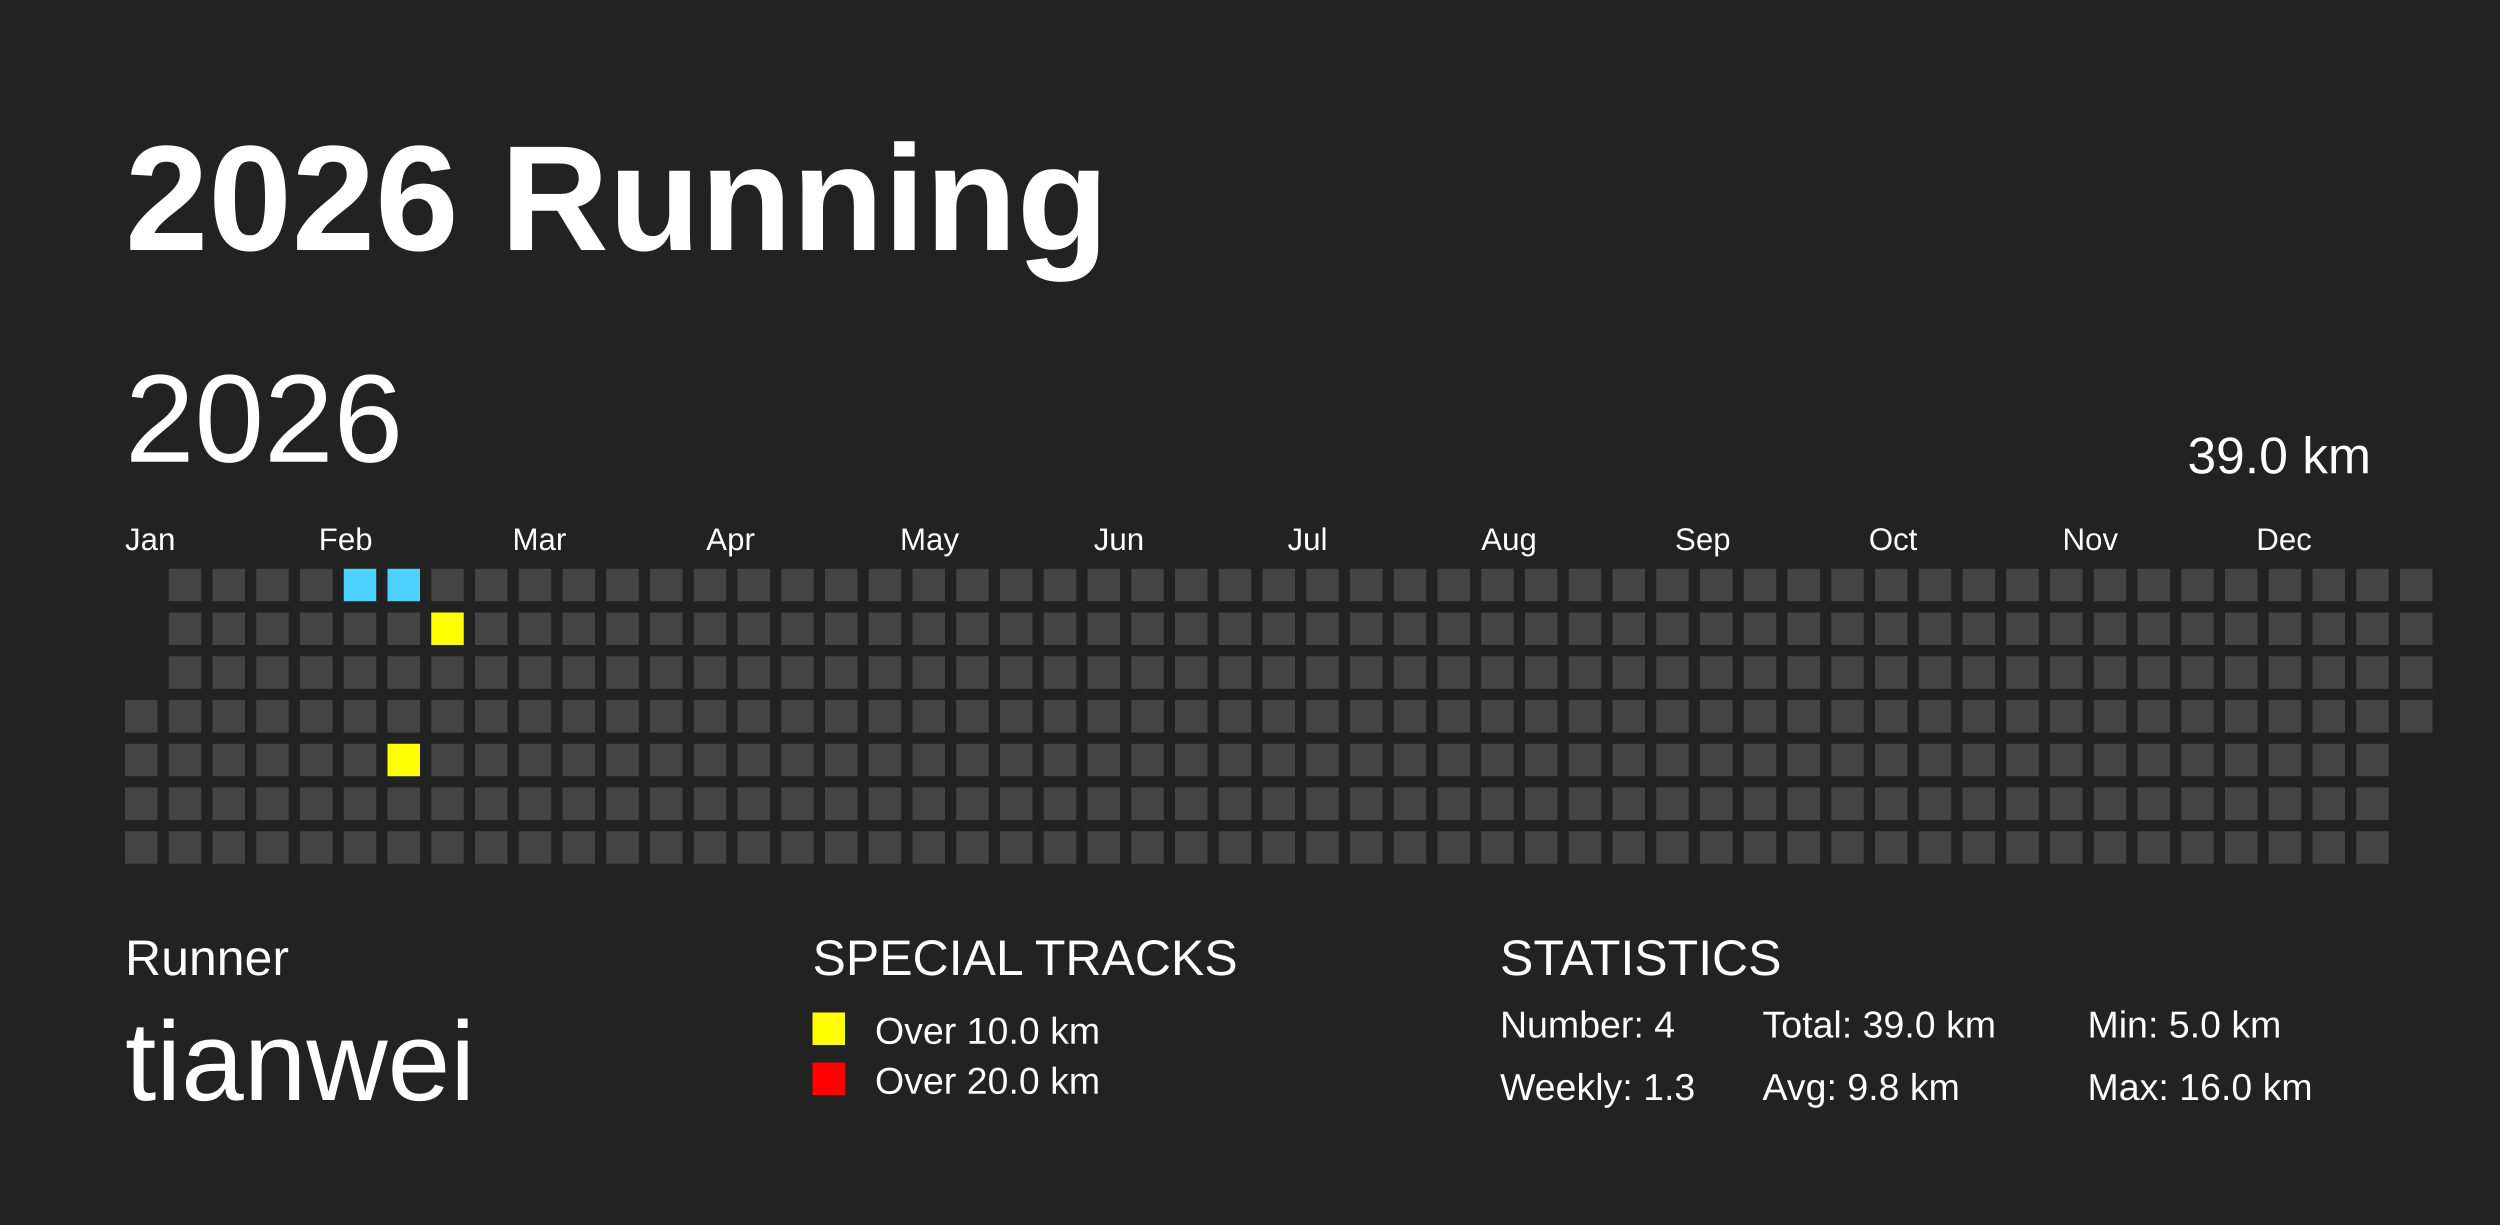
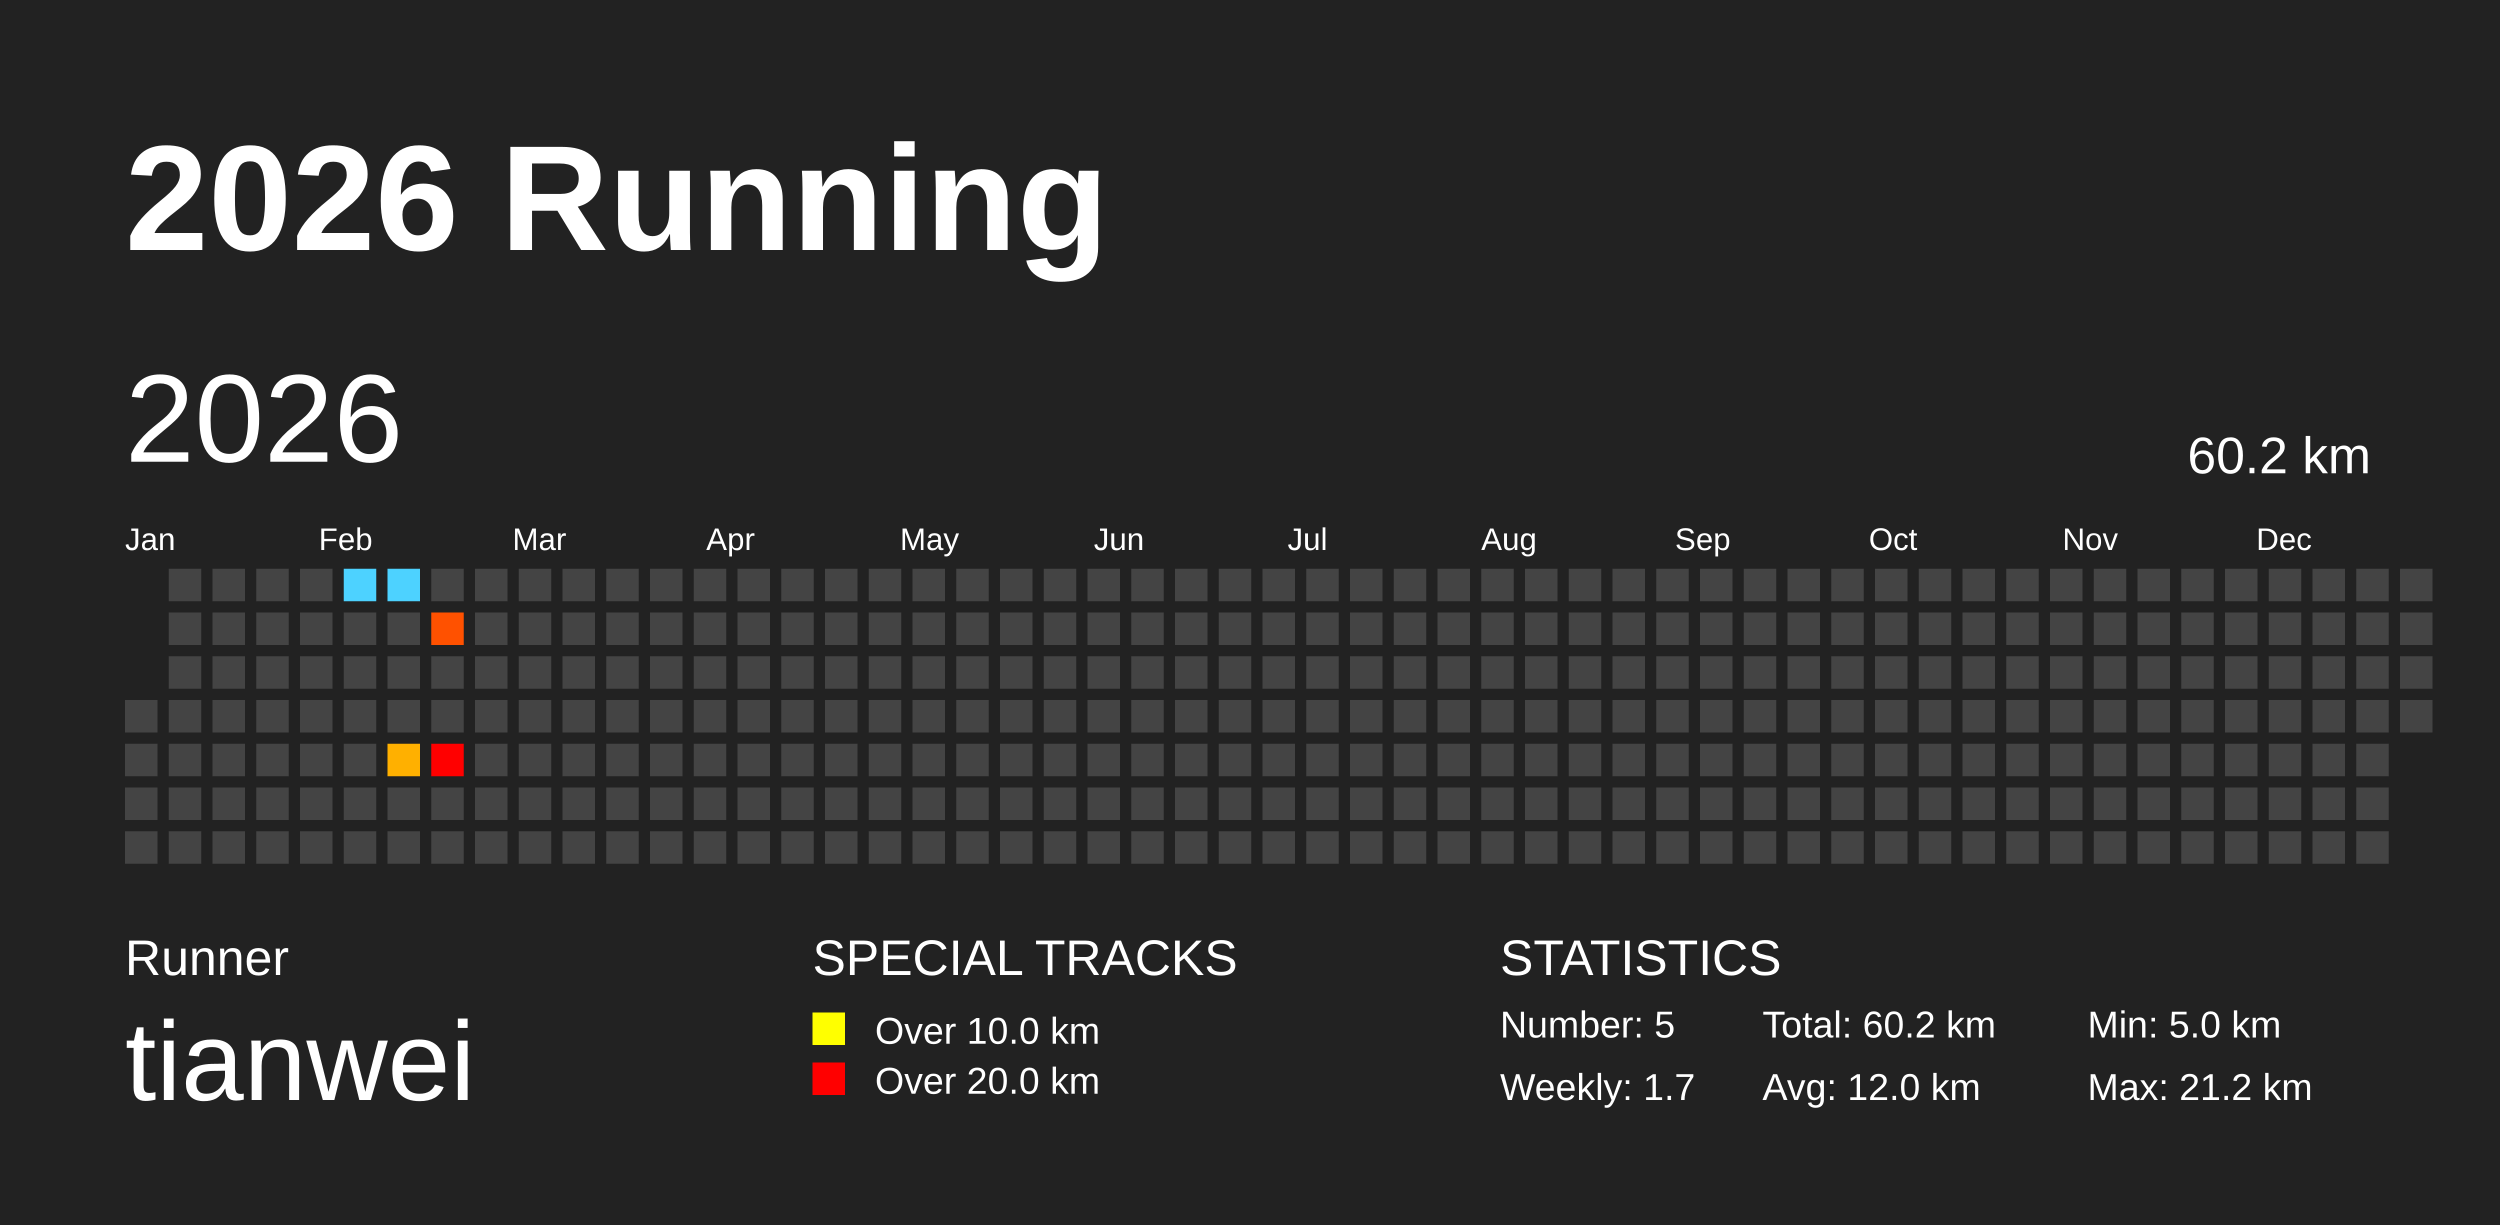
<svg xmlns="http://www.w3.org/2000/svg" baseProfile="full" height="98mm" version="1.1" viewBox="0,0,200,98" width="200mm">
  <defs />
  <rect fill="#222222" height="98" width="200" x="0" y="0" />
  <text fill="#FFFFFF" style="font-size:12px; font-family:Arial; font-weight:bold;" x="10" y="20">2026 Running</text>
  <text fill="#FFFFFF" style="font-size:4px; font-family:Arial" x="10" y="78">Runner</text>
  <text fill="#FFFFFF" style="font-size:9px; font-family:Arial" x="10" y="88">tianwei</text>
  <text fill="#FFFFFF" style="font-size:4px; font-family:Arial" x="65" y="78">SPECIAL TRACKS</text>
  <rect fill="yellow" height="2.6" width="2.6" x="65" y="81" />
  <text fill="#FFFFFF" style="font-size:3px; font-family:Arial" x="70" y="83.5">Over 10.0 km</text>
  <rect fill="red" height="2.6" width="2.6" x="65" y="85" />
  <text fill="#FFFFFF" style="font-size:3px; font-family:Arial" x="70" y="87.5">Over 20.0 km</text>
  <text fill="#FFFFFF" style="font-size:4px; font-family:Arial" x="120" y="78">STATISTICS</text>
-   <text fill="#FFFFFF" style="font-size:3px; font-family:Arial" x="120" y="83">Number: 4</text>
-   <text fill="#FFFFFF" style="font-size:3px; font-family:Arial" x="120" y="88">Weekly: 1.3</text>
-   <text fill="#FFFFFF" style="font-size:3px; font-family:Arial" x="141" y="83">Total: 39.0 km</text>
-   <text fill="#FFFFFF" style="font-size:3px; font-family:Arial" x="141" y="88">Avg: 9.8 km</text>
+   <text fill="#FFFFFF" style="font-size:3px; font-family:Arial" x="120" y="83">Number: 5</text>
+   <text fill="#FFFFFF" style="font-size:3px; font-family:Arial" x="120" y="88">Weekly: 1.7</text>
+   <text fill="#FFFFFF" style="font-size:3px; font-family:Arial" x="141" y="83">Total: 60.2 km</text>
+   <text fill="#FFFFFF" style="font-size:3px; font-family:Arial" x="141" y="88">Avg: 12.0 km</text>
  <text fill="#FFFFFF" style="font-size:3px; font-family:Arial" x="167" y="83">Min: 5.0 km</text>
-   <text fill="#FFFFFF" style="font-size:3px; font-family:Arial" x="167" y="88">Max: 16.0 km</text>
+   <text fill="#FFFFFF" style="font-size:3px; font-family:Arial" x="167" y="88">Max: 21.2 km</text>
  <text dominant-baseline="hanging" fill="#FFFFFF" style="font-size:10.0px; font-family:Arial;" x="10" y="30">2026</text>
-   <text dominant-baseline="hanging" fill="#FFFFFF" style="font-size:4.125px; font-family:Arial;" x="175" y="35">39.0 km</text>
+   <text dominant-baseline="hanging" fill="#FFFFFF" style="font-size:4.125px; font-family:Arial;" x="175" y="35">60.2 km</text>
  <text fill="#FFFFFF" style="font-size:2.5px; font-family:Arial" x="10.0" y="44">Jan</text>
  <text fill="#FFFFFF" style="font-size:2.5px; font-family:Arial" x="25.5" y="44">Feb</text>
  <text fill="#FFFFFF" style="font-size:2.5px; font-family:Arial" x="41.0" y="44">Mar</text>
  <text fill="#FFFFFF" style="font-size:2.5px; font-family:Arial" x="56.5" y="44">Apr</text>
  <text fill="#FFFFFF" style="font-size:2.5px; font-family:Arial" x="72.0" y="44">May</text>
  <text fill="#FFFFFF" style="font-size:2.5px; font-family:Arial" x="87.5" y="44">Jun</text>
  <text fill="#FFFFFF" style="font-size:2.5px; font-family:Arial" x="103.0" y="44">Jul</text>
  <text fill="#FFFFFF" style="font-size:2.5px; font-family:Arial" x="118.5" y="44">Aug</text>
  <text fill="#FFFFFF" style="font-size:2.5px; font-family:Arial" x="134.0" y="44">Sep</text>
  <text fill="#FFFFFF" style="font-size:2.5px; font-family:Arial" x="149.5" y="44">Oct</text>
  <text fill="#FFFFFF" style="font-size:2.5px; font-family:Arial" x="165.0" y="44">Nov</text>
  <text fill="#FFFFFF" style="font-size:2.5px; font-family:Arial" x="180.5" y="44">Dec</text>
  <rect fill="#444444" height="2.6" width="2.6" x="10.0" y="56.0" />
  <rect fill="#444444" height="2.6" width="2.6" x="10.0" y="59.5" />
  <rect fill="#444444" height="2.6" width="2.6" x="10.0" y="63.0" />
  <rect fill="#444444" height="2.6" width="2.6" x="10.0" y="66.5" />
  <rect fill="#444444" height="2.6" width="2.6" x="13.5" y="45.5" />
  <rect fill="#444444" height="2.6" width="2.6" x="13.5" y="49.0" />
  <rect fill="#444444" height="2.6" width="2.6" x="13.5" y="52.5" />
  <rect fill="#444444" height="2.6" width="2.6" x="13.5" y="56.0" />
  <rect fill="#444444" height="2.6" width="2.6" x="13.5" y="59.5" />
  <rect fill="#444444" height="2.6" width="2.6" x="13.5" y="63.0" />
  <rect fill="#444444" height="2.6" width="2.6" x="13.5" y="66.5" />
  <rect fill="#444444" height="2.6" width="2.6" x="17.0" y="45.5" />
  <rect fill="#444444" height="2.6" width="2.6" x="17.0" y="49.0" />
  <rect fill="#444444" height="2.6" width="2.6" x="17.0" y="52.5" />
  <rect fill="#444444" height="2.6" width="2.6" x="17.0" y="56.0" />
  <rect fill="#444444" height="2.6" width="2.6" x="17.0" y="59.5" />
  <rect fill="#444444" height="2.6" width="2.6" x="17.0" y="63.0" />
  <rect fill="#444444" height="2.6" width="2.6" x="17.0" y="66.5" />
  <rect fill="#444444" height="2.6" width="2.6" x="20.5" y="45.5" />
  <rect fill="#444444" height="2.6" width="2.6" x="20.5" y="49.0" />
  <rect fill="#444444" height="2.6" width="2.6" x="20.5" y="52.5" />
  <rect fill="#444444" height="2.6" width="2.6" x="20.5" y="56.0" />
  <rect fill="#444444" height="2.6" width="2.6" x="20.5" y="59.5" />
  <rect fill="#444444" height="2.6" width="2.6" x="20.5" y="63.0" />
  <rect fill="#444444" height="2.6" width="2.6" x="20.5" y="66.5" />
  <rect fill="#444444" height="2.6" width="2.6" x="24.0" y="45.5" />
  <rect fill="#444444" height="2.6" width="2.6" x="24.0" y="49.0" />
  <rect fill="#444444" height="2.6" width="2.6" x="24.0" y="52.5" />
  <rect fill="#444444" height="2.6" width="2.6" x="24.0" y="56.0" />
  <rect fill="#444444" height="2.6" width="2.6" x="24.0" y="59.5" />
  <rect fill="#444444" height="2.6" width="2.6" x="24.0" y="63.0" />
  <rect fill="#444444" height="2.6" width="2.6" x="24.0" y="66.5" />
-   <rect fill="#4DD2FF" height="2.6" width="2.6" x="27.5" y="45.5" />
+   <rect fill="#4dd2ff" height="2.6" width="2.6" x="27.5" y="45.5" />
  <rect fill="#444444" height="2.6" width="2.6" x="27.5" y="49.0" />
  <rect fill="#444444" height="2.6" width="2.6" x="27.5" y="52.5" />
  <rect fill="#444444" height="2.6" width="2.6" x="27.5" y="56.0" />
  <rect fill="#444444" height="2.6" width="2.6" x="27.5" y="59.5" />
  <rect fill="#444444" height="2.6" width="2.6" x="27.5" y="63.0" />
  <rect fill="#444444" height="2.6" width="2.6" x="27.5" y="66.5" />
-   <rect fill="#4DD2FF" height="2.6" width="2.6" x="31.0" y="45.5" />
+   <rect fill="#4dd2ff" height="2.6" width="2.6" x="31.0" y="45.5" />
  <rect fill="#444444" height="2.6" width="2.6" x="31.0" y="49.0" />
  <rect fill="#444444" height="2.6" width="2.6" x="31.0" y="52.5" />
  <rect fill="#444444" height="2.6" width="2.6" x="31.0" y="56.0" />
-   <rect fill="yellow" height="2.6" width="2.6" x="31.0" y="59.5" />
+   <rect fill="#ffb000" height="2.6" width="2.6" x="31.0" y="59.5" />
  <rect fill="#444444" height="2.6" width="2.6" x="31.0" y="63.0" />
  <rect fill="#444444" height="2.6" width="2.6" x="31.0" y="66.5" />
  <rect fill="#444444" height="2.6" width="2.6" x="34.5" y="45.5" />
-   <rect fill="yellow" height="2.6" width="2.6" x="34.5" y="49.0" />
+   <rect fill="#ff5100" height="2.6" width="2.6" x="34.5" y="49.0" />
  <rect fill="#444444" height="2.6" width="2.6" x="34.5" y="52.5" />
  <rect fill="#444444" height="2.6" width="2.6" x="34.5" y="56.0" />
-   <rect fill="#444444" height="2.6" width="2.6" x="34.5" y="59.5" />
+   <rect fill="red" height="2.6" width="2.6" x="34.5" y="59.5" />
  <rect fill="#444444" height="2.6" width="2.6" x="34.5" y="63.0" />
  <rect fill="#444444" height="2.6" width="2.6" x="34.5" y="66.5" />
  <rect fill="#444444" height="2.6" width="2.6" x="38.0" y="45.5" />
  <rect fill="#444444" height="2.6" width="2.6" x="38.0" y="49.0" />
  <rect fill="#444444" height="2.6" width="2.6" x="38.0" y="52.5" />
  <rect fill="#444444" height="2.6" width="2.6" x="38.0" y="56.0" />
  <rect fill="#444444" height="2.6" width="2.6" x="38.0" y="59.5" />
  <rect fill="#444444" height="2.6" width="2.6" x="38.0" y="63.0" />
  <rect fill="#444444" height="2.6" width="2.6" x="38.0" y="66.5" />
  <rect fill="#444444" height="2.6" width="2.6" x="41.5" y="45.5" />
  <rect fill="#444444" height="2.6" width="2.6" x="41.5" y="49.0" />
  <rect fill="#444444" height="2.6" width="2.6" x="41.5" y="52.5" />
  <rect fill="#444444" height="2.6" width="2.6" x="41.5" y="56.0" />
  <rect fill="#444444" height="2.6" width="2.6" x="41.5" y="59.5" />
  <rect fill="#444444" height="2.6" width="2.6" x="41.5" y="63.0" />
  <rect fill="#444444" height="2.6" width="2.6" x="41.5" y="66.5" />
  <rect fill="#444444" height="2.6" width="2.6" x="45.0" y="45.5" />
  <rect fill="#444444" height="2.6" width="2.6" x="45.0" y="49.0" />
  <rect fill="#444444" height="2.6" width="2.6" x="45.0" y="52.5" />
  <rect fill="#444444" height="2.6" width="2.6" x="45.0" y="56.0" />
  <rect fill="#444444" height="2.6" width="2.6" x="45.0" y="59.5" />
  <rect fill="#444444" height="2.6" width="2.6" x="45.0" y="63.0" />
  <rect fill="#444444" height="2.6" width="2.6" x="45.0" y="66.5" />
  <rect fill="#444444" height="2.6" width="2.6" x="48.5" y="45.5" />
  <rect fill="#444444" height="2.6" width="2.6" x="48.5" y="49.0" />
  <rect fill="#444444" height="2.6" width="2.6" x="48.5" y="52.5" />
  <rect fill="#444444" height="2.6" width="2.6" x="48.5" y="56.0" />
  <rect fill="#444444" height="2.6" width="2.6" x="48.5" y="59.5" />
  <rect fill="#444444" height="2.6" width="2.6" x="48.5" y="63.0" />
  <rect fill="#444444" height="2.6" width="2.6" x="48.5" y="66.5" />
  <rect fill="#444444" height="2.6" width="2.6" x="52.0" y="45.5" />
  <rect fill="#444444" height="2.6" width="2.6" x="52.0" y="49.0" />
  <rect fill="#444444" height="2.6" width="2.6" x="52.0" y="52.5" />
  <rect fill="#444444" height="2.6" width="2.6" x="52.0" y="56.0" />
  <rect fill="#444444" height="2.6" width="2.6" x="52.0" y="59.5" />
  <rect fill="#444444" height="2.6" width="2.6" x="52.0" y="63.0" />
  <rect fill="#444444" height="2.6" width="2.6" x="52.0" y="66.5" />
  <rect fill="#444444" height="2.6" width="2.6" x="55.5" y="45.5" />
  <rect fill="#444444" height="2.6" width="2.6" x="55.5" y="49.0" />
  <rect fill="#444444" height="2.6" width="2.6" x="55.5" y="52.5" />
  <rect fill="#444444" height="2.6" width="2.6" x="55.5" y="56.0" />
  <rect fill="#444444" height="2.6" width="2.6" x="55.5" y="59.5" />
  <rect fill="#444444" height="2.6" width="2.6" x="55.5" y="63.0" />
  <rect fill="#444444" height="2.6" width="2.6" x="55.5" y="66.5" />
  <rect fill="#444444" height="2.6" width="2.6" x="59.0" y="45.5" />
  <rect fill="#444444" height="2.6" width="2.6" x="59.0" y="49.0" />
  <rect fill="#444444" height="2.6" width="2.6" x="59.0" y="52.5" />
  <rect fill="#444444" height="2.6" width="2.6" x="59.0" y="56.0" />
  <rect fill="#444444" height="2.6" width="2.6" x="59.0" y="59.5" />
  <rect fill="#444444" height="2.6" width="2.6" x="59.0" y="63.0" />
  <rect fill="#444444" height="2.6" width="2.6" x="59.0" y="66.5" />
  <rect fill="#444444" height="2.6" width="2.6" x="62.5" y="45.5" />
  <rect fill="#444444" height="2.6" width="2.6" x="62.5" y="49.0" />
  <rect fill="#444444" height="2.6" width="2.6" x="62.5" y="52.5" />
  <rect fill="#444444" height="2.6" width="2.6" x="62.5" y="56.0" />
  <rect fill="#444444" height="2.6" width="2.6" x="62.5" y="59.5" />
  <rect fill="#444444" height="2.6" width="2.6" x="62.5" y="63.0" />
  <rect fill="#444444" height="2.6" width="2.6" x="62.5" y="66.5" />
  <rect fill="#444444" height="2.6" width="2.6" x="66.0" y="45.5" />
  <rect fill="#444444" height="2.6" width="2.6" x="66.0" y="49.0" />
  <rect fill="#444444" height="2.6" width="2.6" x="66.0" y="52.5" />
  <rect fill="#444444" height="2.6" width="2.6" x="66.0" y="56.0" />
  <rect fill="#444444" height="2.6" width="2.6" x="66.0" y="59.5" />
  <rect fill="#444444" height="2.6" width="2.6" x="66.0" y="63.0" />
  <rect fill="#444444" height="2.6" width="2.6" x="66.0" y="66.5" />
  <rect fill="#444444" height="2.6" width="2.6" x="69.5" y="45.5" />
  <rect fill="#444444" height="2.6" width="2.6" x="69.5" y="49.0" />
  <rect fill="#444444" height="2.6" width="2.6" x="69.5" y="52.5" />
  <rect fill="#444444" height="2.6" width="2.6" x="69.5" y="56.0" />
  <rect fill="#444444" height="2.6" width="2.6" x="69.5" y="59.5" />
  <rect fill="#444444" height="2.6" width="2.6" x="69.5" y="63.0" />
  <rect fill="#444444" height="2.6" width="2.6" x="69.5" y="66.5" />
  <rect fill="#444444" height="2.6" width="2.6" x="73.0" y="45.5" />
  <rect fill="#444444" height="2.6" width="2.6" x="73.0" y="49.0" />
  <rect fill="#444444" height="2.6" width="2.6" x="73.0" y="52.5" />
  <rect fill="#444444" height="2.6" width="2.6" x="73.0" y="56.0" />
  <rect fill="#444444" height="2.6" width="2.6" x="73.0" y="59.5" />
  <rect fill="#444444" height="2.6" width="2.6" x="73.0" y="63.0" />
  <rect fill="#444444" height="2.6" width="2.6" x="73.0" y="66.5" />
  <rect fill="#444444" height="2.6" width="2.6" x="76.5" y="45.5" />
  <rect fill="#444444" height="2.6" width="2.6" x="76.5" y="49.0" />
  <rect fill="#444444" height="2.6" width="2.6" x="76.5" y="52.5" />
  <rect fill="#444444" height="2.6" width="2.6" x="76.5" y="56.0" />
  <rect fill="#444444" height="2.6" width="2.6" x="76.5" y="59.5" />
  <rect fill="#444444" height="2.6" width="2.6" x="76.5" y="63.0" />
  <rect fill="#444444" height="2.6" width="2.6" x="76.5" y="66.5" />
  <rect fill="#444444" height="2.6" width="2.6" x="80.0" y="45.5" />
  <rect fill="#444444" height="2.6" width="2.6" x="80.0" y="49.0" />
  <rect fill="#444444" height="2.6" width="2.6" x="80.0" y="52.5" />
  <rect fill="#444444" height="2.6" width="2.6" x="80.0" y="56.0" />
  <rect fill="#444444" height="2.6" width="2.6" x="80.0" y="59.5" />
  <rect fill="#444444" height="2.6" width="2.6" x="80.0" y="63.0" />
  <rect fill="#444444" height="2.6" width="2.6" x="80.0" y="66.5" />
  <rect fill="#444444" height="2.6" width="2.6" x="83.5" y="45.5" />
  <rect fill="#444444" height="2.6" width="2.6" x="83.5" y="49.0" />
  <rect fill="#444444" height="2.6" width="2.6" x="83.5" y="52.5" />
  <rect fill="#444444" height="2.6" width="2.6" x="83.5" y="56.0" />
  <rect fill="#444444" height="2.6" width="2.6" x="83.5" y="59.5" />
  <rect fill="#444444" height="2.6" width="2.6" x="83.5" y="63.0" />
  <rect fill="#444444" height="2.6" width="2.6" x="83.5" y="66.5" />
  <rect fill="#444444" height="2.6" width="2.6" x="87.0" y="45.5" />
  <rect fill="#444444" height="2.6" width="2.6" x="87.0" y="49.0" />
  <rect fill="#444444" height="2.6" width="2.6" x="87.0" y="52.5" />
  <rect fill="#444444" height="2.6" width="2.6" x="87.0" y="56.0" />
  <rect fill="#444444" height="2.6" width="2.6" x="87.0" y="59.5" />
  <rect fill="#444444" height="2.6" width="2.6" x="87.0" y="63.0" />
  <rect fill="#444444" height="2.6" width="2.6" x="87.0" y="66.5" />
  <rect fill="#444444" height="2.6" width="2.6" x="90.5" y="45.5" />
  <rect fill="#444444" height="2.6" width="2.6" x="90.5" y="49.0" />
  <rect fill="#444444" height="2.6" width="2.6" x="90.5" y="52.5" />
  <rect fill="#444444" height="2.6" width="2.6" x="90.5" y="56.0" />
  <rect fill="#444444" height="2.6" width="2.6" x="90.5" y="59.5" />
  <rect fill="#444444" height="2.6" width="2.6" x="90.5" y="63.0" />
  <rect fill="#444444" height="2.6" width="2.6" x="90.5" y="66.5" />
  <rect fill="#444444" height="2.6" width="2.6" x="94.0" y="45.5" />
  <rect fill="#444444" height="2.6" width="2.6" x="94.0" y="49.0" />
  <rect fill="#444444" height="2.6" width="2.6" x="94.0" y="52.5" />
  <rect fill="#444444" height="2.6" width="2.6" x="94.0" y="56.0" />
  <rect fill="#444444" height="2.6" width="2.6" x="94.0" y="59.5" />
  <rect fill="#444444" height="2.6" width="2.6" x="94.0" y="63.0" />
  <rect fill="#444444" height="2.6" width="2.6" x="94.0" y="66.5" />
  <rect fill="#444444" height="2.6" width="2.6" x="97.5" y="45.5" />
  <rect fill="#444444" height="2.6" width="2.6" x="97.5" y="49.0" />
  <rect fill="#444444" height="2.6" width="2.6" x="97.5" y="52.5" />
  <rect fill="#444444" height="2.6" width="2.6" x="97.5" y="56.0" />
  <rect fill="#444444" height="2.6" width="2.6" x="97.5" y="59.5" />
  <rect fill="#444444" height="2.6" width="2.6" x="97.5" y="63.0" />
  <rect fill="#444444" height="2.6" width="2.6" x="97.5" y="66.5" />
  <rect fill="#444444" height="2.6" width="2.6" x="101.0" y="45.5" />
  <rect fill="#444444" height="2.6" width="2.6" x="101.0" y="49.0" />
  <rect fill="#444444" height="2.6" width="2.6" x="101.0" y="52.5" />
  <rect fill="#444444" height="2.6" width="2.6" x="101.0" y="56.0" />
  <rect fill="#444444" height="2.6" width="2.6" x="101.0" y="59.5" />
  <rect fill="#444444" height="2.6" width="2.6" x="101.0" y="63.0" />
  <rect fill="#444444" height="2.6" width="2.6" x="101.0" y="66.5" />
  <rect fill="#444444" height="2.6" width="2.6" x="104.5" y="45.5" />
  <rect fill="#444444" height="2.6" width="2.6" x="104.5" y="49.0" />
  <rect fill="#444444" height="2.6" width="2.6" x="104.5" y="52.5" />
  <rect fill="#444444" height="2.6" width="2.6" x="104.5" y="56.0" />
  <rect fill="#444444" height="2.6" width="2.6" x="104.5" y="59.5" />
  <rect fill="#444444" height="2.6" width="2.6" x="104.5" y="63.0" />
  <rect fill="#444444" height="2.6" width="2.6" x="104.5" y="66.5" />
  <rect fill="#444444" height="2.6" width="2.6" x="108.0" y="45.5" />
  <rect fill="#444444" height="2.6" width="2.6" x="108.0" y="49.0" />
  <rect fill="#444444" height="2.6" width="2.6" x="108.0" y="52.5" />
  <rect fill="#444444" height="2.6" width="2.6" x="108.0" y="56.0" />
  <rect fill="#444444" height="2.6" width="2.6" x="108.0" y="59.5" />
  <rect fill="#444444" height="2.6" width="2.6" x="108.0" y="63.0" />
  <rect fill="#444444" height="2.6" width="2.6" x="108.0" y="66.5" />
  <rect fill="#444444" height="2.6" width="2.6" x="111.5" y="45.5" />
  <rect fill="#444444" height="2.6" width="2.6" x="111.5" y="49.0" />
  <rect fill="#444444" height="2.6" width="2.6" x="111.5" y="52.5" />
  <rect fill="#444444" height="2.6" width="2.6" x="111.5" y="56.0" />
  <rect fill="#444444" height="2.6" width="2.6" x="111.5" y="59.5" />
  <rect fill="#444444" height="2.6" width="2.6" x="111.5" y="63.0" />
  <rect fill="#444444" height="2.6" width="2.6" x="111.5" y="66.5" />
  <rect fill="#444444" height="2.6" width="2.6" x="115.0" y="45.5" />
  <rect fill="#444444" height="2.6" width="2.6" x="115.0" y="49.0" />
  <rect fill="#444444" height="2.6" width="2.6" x="115.0" y="52.5" />
  <rect fill="#444444" height="2.6" width="2.6" x="115.0" y="56.0" />
  <rect fill="#444444" height="2.6" width="2.6" x="115.0" y="59.5" />
  <rect fill="#444444" height="2.6" width="2.6" x="115.0" y="63.0" />
  <rect fill="#444444" height="2.6" width="2.6" x="115.0" y="66.5" />
  <rect fill="#444444" height="2.6" width="2.6" x="118.5" y="45.5" />
  <rect fill="#444444" height="2.6" width="2.6" x="118.5" y="49.0" />
  <rect fill="#444444" height="2.6" width="2.6" x="118.5" y="52.5" />
  <rect fill="#444444" height="2.6" width="2.6" x="118.5" y="56.0" />
  <rect fill="#444444" height="2.6" width="2.6" x="118.5" y="59.5" />
  <rect fill="#444444" height="2.6" width="2.6" x="118.5" y="63.0" />
  <rect fill="#444444" height="2.6" width="2.6" x="118.5" y="66.5" />
  <rect fill="#444444" height="2.6" width="2.6" x="122.0" y="45.5" />
  <rect fill="#444444" height="2.6" width="2.6" x="122.0" y="49.0" />
  <rect fill="#444444" height="2.6" width="2.6" x="122.0" y="52.5" />
  <rect fill="#444444" height="2.6" width="2.6" x="122.0" y="56.0" />
  <rect fill="#444444" height="2.6" width="2.6" x="122.0" y="59.5" />
  <rect fill="#444444" height="2.6" width="2.6" x="122.0" y="63.0" />
  <rect fill="#444444" height="2.6" width="2.6" x="122.0" y="66.5" />
  <rect fill="#444444" height="2.6" width="2.6" x="125.5" y="45.5" />
  <rect fill="#444444" height="2.6" width="2.6" x="125.5" y="49.0" />
  <rect fill="#444444" height="2.6" width="2.6" x="125.5" y="52.5" />
  <rect fill="#444444" height="2.6" width="2.6" x="125.5" y="56.0" />
  <rect fill="#444444" height="2.6" width="2.6" x="125.5" y="59.5" />
  <rect fill="#444444" height="2.6" width="2.6" x="125.5" y="63.0" />
  <rect fill="#444444" height="2.6" width="2.6" x="125.5" y="66.5" />
  <rect fill="#444444" height="2.6" width="2.6" x="129.0" y="45.5" />
  <rect fill="#444444" height="2.6" width="2.6" x="129.0" y="49.0" />
  <rect fill="#444444" height="2.6" width="2.6" x="129.0" y="52.5" />
  <rect fill="#444444" height="2.6" width="2.6" x="129.0" y="56.0" />
  <rect fill="#444444" height="2.6" width="2.6" x="129.0" y="59.5" />
  <rect fill="#444444" height="2.6" width="2.6" x="129.0" y="63.0" />
  <rect fill="#444444" height="2.6" width="2.6" x="129.0" y="66.5" />
  <rect fill="#444444" height="2.6" width="2.6" x="132.5" y="45.5" />
  <rect fill="#444444" height="2.6" width="2.6" x="132.5" y="49.0" />
  <rect fill="#444444" height="2.6" width="2.6" x="132.5" y="52.5" />
  <rect fill="#444444" height="2.6" width="2.6" x="132.5" y="56.0" />
  <rect fill="#444444" height="2.6" width="2.6" x="132.5" y="59.5" />
  <rect fill="#444444" height="2.6" width="2.6" x="132.5" y="63.0" />
  <rect fill="#444444" height="2.6" width="2.6" x="132.5" y="66.5" />
  <rect fill="#444444" height="2.6" width="2.6" x="136.0" y="45.5" />
  <rect fill="#444444" height="2.6" width="2.6" x="136.0" y="49.0" />
  <rect fill="#444444" height="2.6" width="2.6" x="136.0" y="52.5" />
  <rect fill="#444444" height="2.6" width="2.6" x="136.0" y="56.0" />
  <rect fill="#444444" height="2.6" width="2.6" x="136.0" y="59.5" />
  <rect fill="#444444" height="2.6" width="2.6" x="136.0" y="63.0" />
  <rect fill="#444444" height="2.6" width="2.6" x="136.0" y="66.5" />
  <rect fill="#444444" height="2.6" width="2.6" x="139.5" y="45.5" />
  <rect fill="#444444" height="2.6" width="2.6" x="139.5" y="49.0" />
  <rect fill="#444444" height="2.6" width="2.6" x="139.5" y="52.5" />
  <rect fill="#444444" height="2.6" width="2.6" x="139.5" y="56.0" />
  <rect fill="#444444" height="2.6" width="2.6" x="139.5" y="59.5" />
  <rect fill="#444444" height="2.6" width="2.6" x="139.5" y="63.0" />
  <rect fill="#444444" height="2.6" width="2.6" x="139.5" y="66.5" />
  <rect fill="#444444" height="2.6" width="2.6" x="143.0" y="45.5" />
  <rect fill="#444444" height="2.6" width="2.6" x="143.0" y="49.0" />
  <rect fill="#444444" height="2.6" width="2.6" x="143.0" y="52.5" />
  <rect fill="#444444" height="2.6" width="2.6" x="143.0" y="56.0" />
  <rect fill="#444444" height="2.6" width="2.6" x="143.0" y="59.5" />
  <rect fill="#444444" height="2.6" width="2.6" x="143.0" y="63.0" />
  <rect fill="#444444" height="2.6" width="2.6" x="143.0" y="66.5" />
  <rect fill="#444444" height="2.6" width="2.6" x="146.5" y="45.5" />
  <rect fill="#444444" height="2.6" width="2.6" x="146.5" y="49.0" />
  <rect fill="#444444" height="2.6" width="2.6" x="146.5" y="52.5" />
  <rect fill="#444444" height="2.6" width="2.6" x="146.5" y="56.0" />
  <rect fill="#444444" height="2.6" width="2.6" x="146.5" y="59.5" />
  <rect fill="#444444" height="2.6" width="2.6" x="146.5" y="63.0" />
  <rect fill="#444444" height="2.6" width="2.6" x="146.5" y="66.5" />
  <rect fill="#444444" height="2.6" width="2.6" x="150.0" y="45.5" />
  <rect fill="#444444" height="2.6" width="2.6" x="150.0" y="49.0" />
  <rect fill="#444444" height="2.6" width="2.6" x="150.0" y="52.5" />
  <rect fill="#444444" height="2.6" width="2.6" x="150.0" y="56.0" />
  <rect fill="#444444" height="2.6" width="2.6" x="150.0" y="59.5" />
  <rect fill="#444444" height="2.6" width="2.6" x="150.0" y="63.0" />
  <rect fill="#444444" height="2.6" width="2.6" x="150.0" y="66.5" />
  <rect fill="#444444" height="2.6" width="2.6" x="153.5" y="45.5" />
  <rect fill="#444444" height="2.6" width="2.6" x="153.5" y="49.0" />
  <rect fill="#444444" height="2.6" width="2.6" x="153.5" y="52.5" />
  <rect fill="#444444" height="2.6" width="2.6" x="153.5" y="56.0" />
  <rect fill="#444444" height="2.6" width="2.6" x="153.5" y="59.5" />
  <rect fill="#444444" height="2.6" width="2.6" x="153.5" y="63.0" />
  <rect fill="#444444" height="2.6" width="2.6" x="153.5" y="66.5" />
  <rect fill="#444444" height="2.6" width="2.6" x="157.0" y="45.5" />
  <rect fill="#444444" height="2.6" width="2.6" x="157.0" y="49.0" />
  <rect fill="#444444" height="2.6" width="2.6" x="157.0" y="52.5" />
  <rect fill="#444444" height="2.6" width="2.6" x="157.0" y="56.0" />
  <rect fill="#444444" height="2.6" width="2.6" x="157.0" y="59.5" />
  <rect fill="#444444" height="2.6" width="2.6" x="157.0" y="63.0" />
  <rect fill="#444444" height="2.6" width="2.6" x="157.0" y="66.5" />
  <rect fill="#444444" height="2.6" width="2.6" x="160.5" y="45.5" />
  <rect fill="#444444" height="2.6" width="2.6" x="160.5" y="49.0" />
  <rect fill="#444444" height="2.6" width="2.6" x="160.5" y="52.5" />
  <rect fill="#444444" height="2.6" width="2.6" x="160.5" y="56.0" />
  <rect fill="#444444" height="2.6" width="2.6" x="160.5" y="59.5" />
  <rect fill="#444444" height="2.6" width="2.6" x="160.5" y="63.0" />
  <rect fill="#444444" height="2.6" width="2.6" x="160.5" y="66.5" />
  <rect fill="#444444" height="2.6" width="2.6" x="164.0" y="45.5" />
  <rect fill="#444444" height="2.6" width="2.6" x="164.0" y="49.0" />
  <rect fill="#444444" height="2.6" width="2.6" x="164.0" y="52.5" />
  <rect fill="#444444" height="2.6" width="2.6" x="164.0" y="56.0" />
  <rect fill="#444444" height="2.6" width="2.6" x="164.0" y="59.5" />
  <rect fill="#444444" height="2.6" width="2.6" x="164.0" y="63.0" />
  <rect fill="#444444" height="2.6" width="2.6" x="164.0" y="66.5" />
  <rect fill="#444444" height="2.6" width="2.6" x="167.5" y="45.5" />
  <rect fill="#444444" height="2.6" width="2.6" x="167.5" y="49.0" />
  <rect fill="#444444" height="2.6" width="2.6" x="167.5" y="52.5" />
  <rect fill="#444444" height="2.6" width="2.6" x="167.5" y="56.0" />
  <rect fill="#444444" height="2.6" width="2.6" x="167.5" y="59.5" />
  <rect fill="#444444" height="2.6" width="2.6" x="167.5" y="63.0" />
  <rect fill="#444444" height="2.6" width="2.6" x="167.5" y="66.5" />
  <rect fill="#444444" height="2.6" width="2.6" x="171.0" y="45.5" />
  <rect fill="#444444" height="2.6" width="2.6" x="171.0" y="49.0" />
  <rect fill="#444444" height="2.6" width="2.6" x="171.0" y="52.5" />
  <rect fill="#444444" height="2.6" width="2.6" x="171.0" y="56.0" />
  <rect fill="#444444" height="2.6" width="2.6" x="171.0" y="59.5" />
  <rect fill="#444444" height="2.6" width="2.6" x="171.0" y="63.0" />
  <rect fill="#444444" height="2.6" width="2.6" x="171.0" y="66.5" />
  <rect fill="#444444" height="2.6" width="2.6" x="174.5" y="45.5" />
  <rect fill="#444444" height="2.6" width="2.6" x="174.5" y="49.0" />
  <rect fill="#444444" height="2.6" width="2.6" x="174.5" y="52.5" />
  <rect fill="#444444" height="2.6" width="2.6" x="174.5" y="56.0" />
  <rect fill="#444444" height="2.6" width="2.6" x="174.5" y="59.5" />
  <rect fill="#444444" height="2.6" width="2.6" x="174.5" y="63.0" />
  <rect fill="#444444" height="2.6" width="2.6" x="174.5" y="66.5" />
  <rect fill="#444444" height="2.6" width="2.6" x="178.0" y="45.5" />
  <rect fill="#444444" height="2.6" width="2.6" x="178.0" y="49.0" />
  <rect fill="#444444" height="2.6" width="2.6" x="178.0" y="52.5" />
  <rect fill="#444444" height="2.6" width="2.6" x="178.0" y="56.0" />
  <rect fill="#444444" height="2.6" width="2.6" x="178.0" y="59.5" />
  <rect fill="#444444" height="2.6" width="2.6" x="178.0" y="63.0" />
  <rect fill="#444444" height="2.6" width="2.6" x="178.0" y="66.5" />
  <rect fill="#444444" height="2.6" width="2.6" x="181.5" y="45.5" />
  <rect fill="#444444" height="2.6" width="2.6" x="181.5" y="49.0" />
  <rect fill="#444444" height="2.6" width="2.6" x="181.5" y="52.5" />
  <rect fill="#444444" height="2.6" width="2.6" x="181.5" y="56.0" />
  <rect fill="#444444" height="2.6" width="2.6" x="181.5" y="59.5" />
  <rect fill="#444444" height="2.6" width="2.6" x="181.5" y="63.0" />
  <rect fill="#444444" height="2.6" width="2.6" x="181.5" y="66.5" />
  <rect fill="#444444" height="2.6" width="2.6" x="185.0" y="45.5" />
  <rect fill="#444444" height="2.6" width="2.6" x="185.0" y="49.0" />
  <rect fill="#444444" height="2.6" width="2.6" x="185.0" y="52.5" />
  <rect fill="#444444" height="2.6" width="2.6" x="185.0" y="56.0" />
  <rect fill="#444444" height="2.6" width="2.6" x="185.0" y="59.5" />
  <rect fill="#444444" height="2.6" width="2.6" x="185.0" y="63.0" />
  <rect fill="#444444" height="2.6" width="2.6" x="185.0" y="66.5" />
  <rect fill="#444444" height="2.6" width="2.6" x="188.5" y="45.5" />
  <rect fill="#444444" height="2.6" width="2.6" x="188.5" y="49.0" />
  <rect fill="#444444" height="2.6" width="2.6" x="188.5" y="52.5" />
  <rect fill="#444444" height="2.6" width="2.6" x="188.5" y="56.0" />
  <rect fill="#444444" height="2.6" width="2.6" x="188.5" y="59.5" />
  <rect fill="#444444" height="2.6" width="2.6" x="188.5" y="63.0" />
  <rect fill="#444444" height="2.6" width="2.6" x="188.5" y="66.5" />
  <rect fill="#444444" height="2.6" width="2.6" x="192.0" y="45.5" />
  <rect fill="#444444" height="2.6" width="2.6" x="192.0" y="49.0" />
  <rect fill="#444444" height="2.6" width="2.6" x="192.0" y="52.5" />
  <rect fill="#444444" height="2.6" width="2.6" x="192.0" y="56.0" />
</svg>
